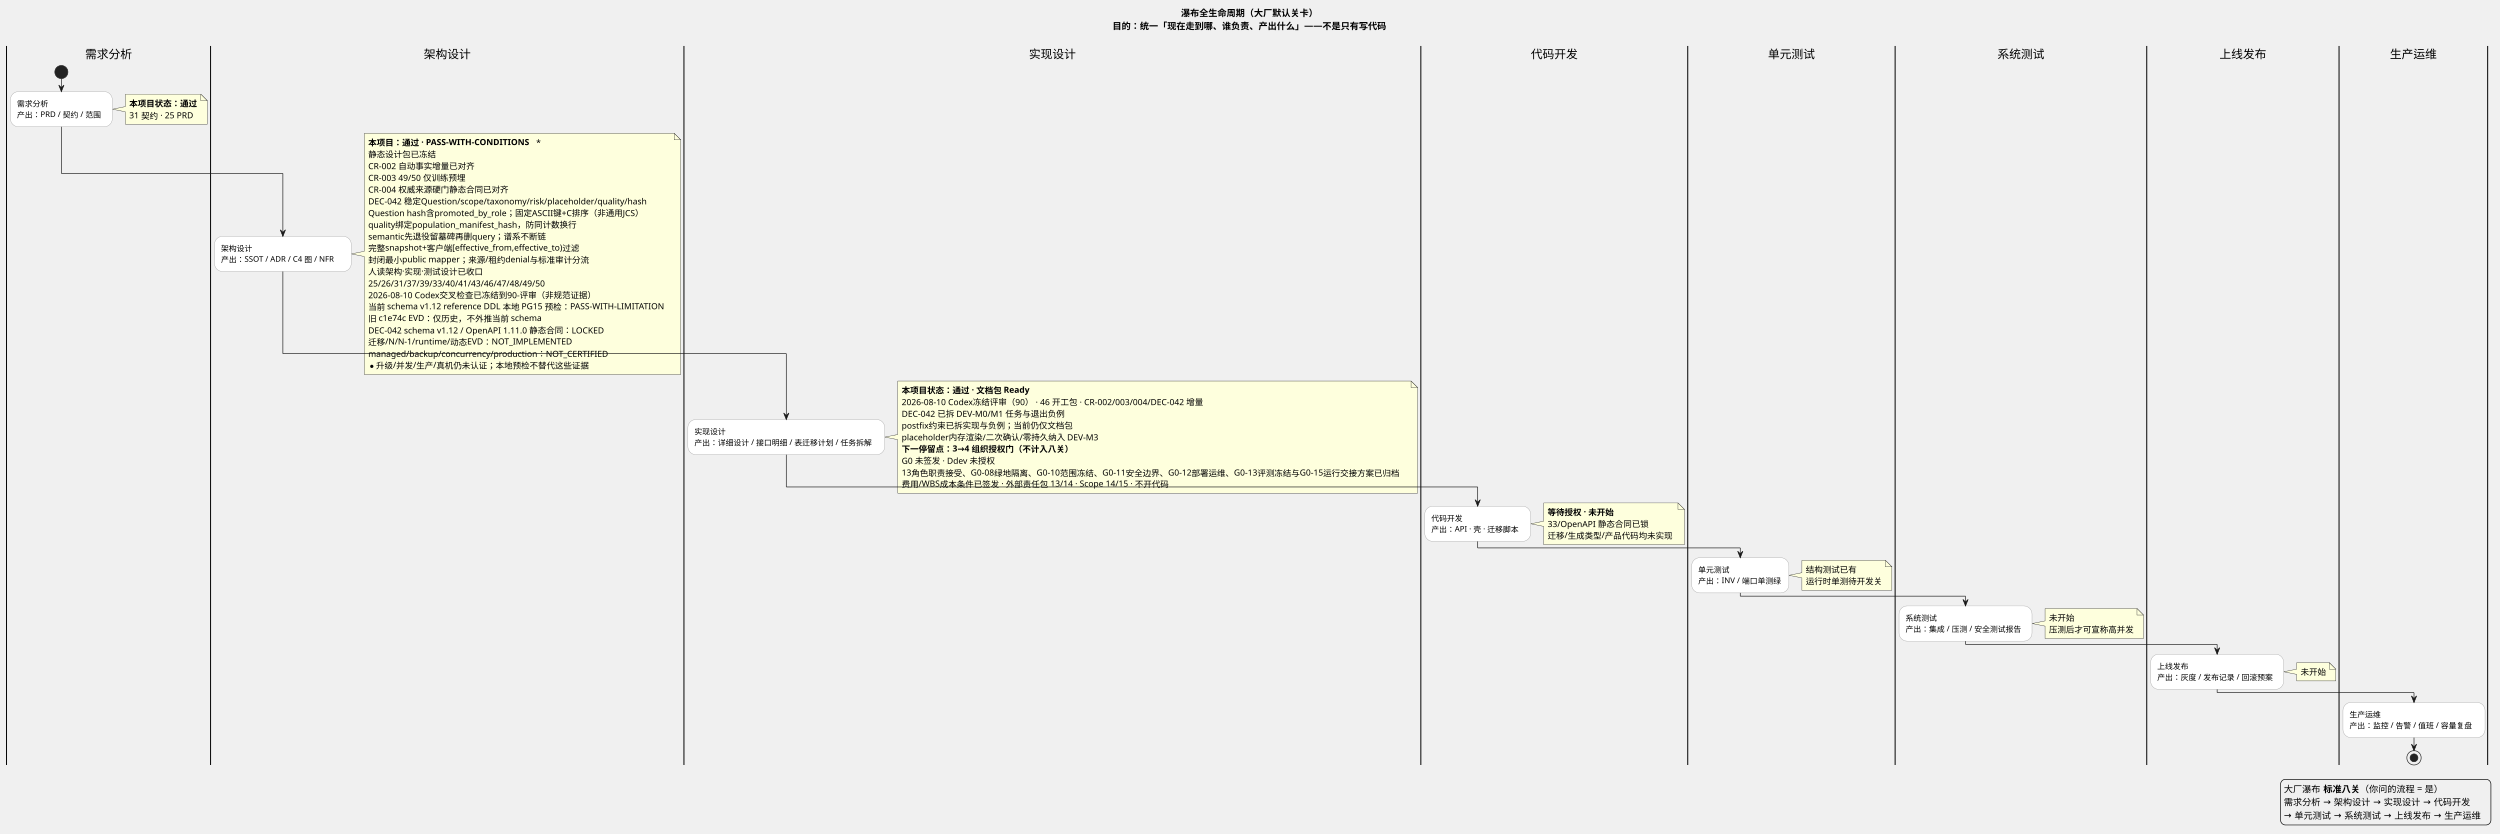
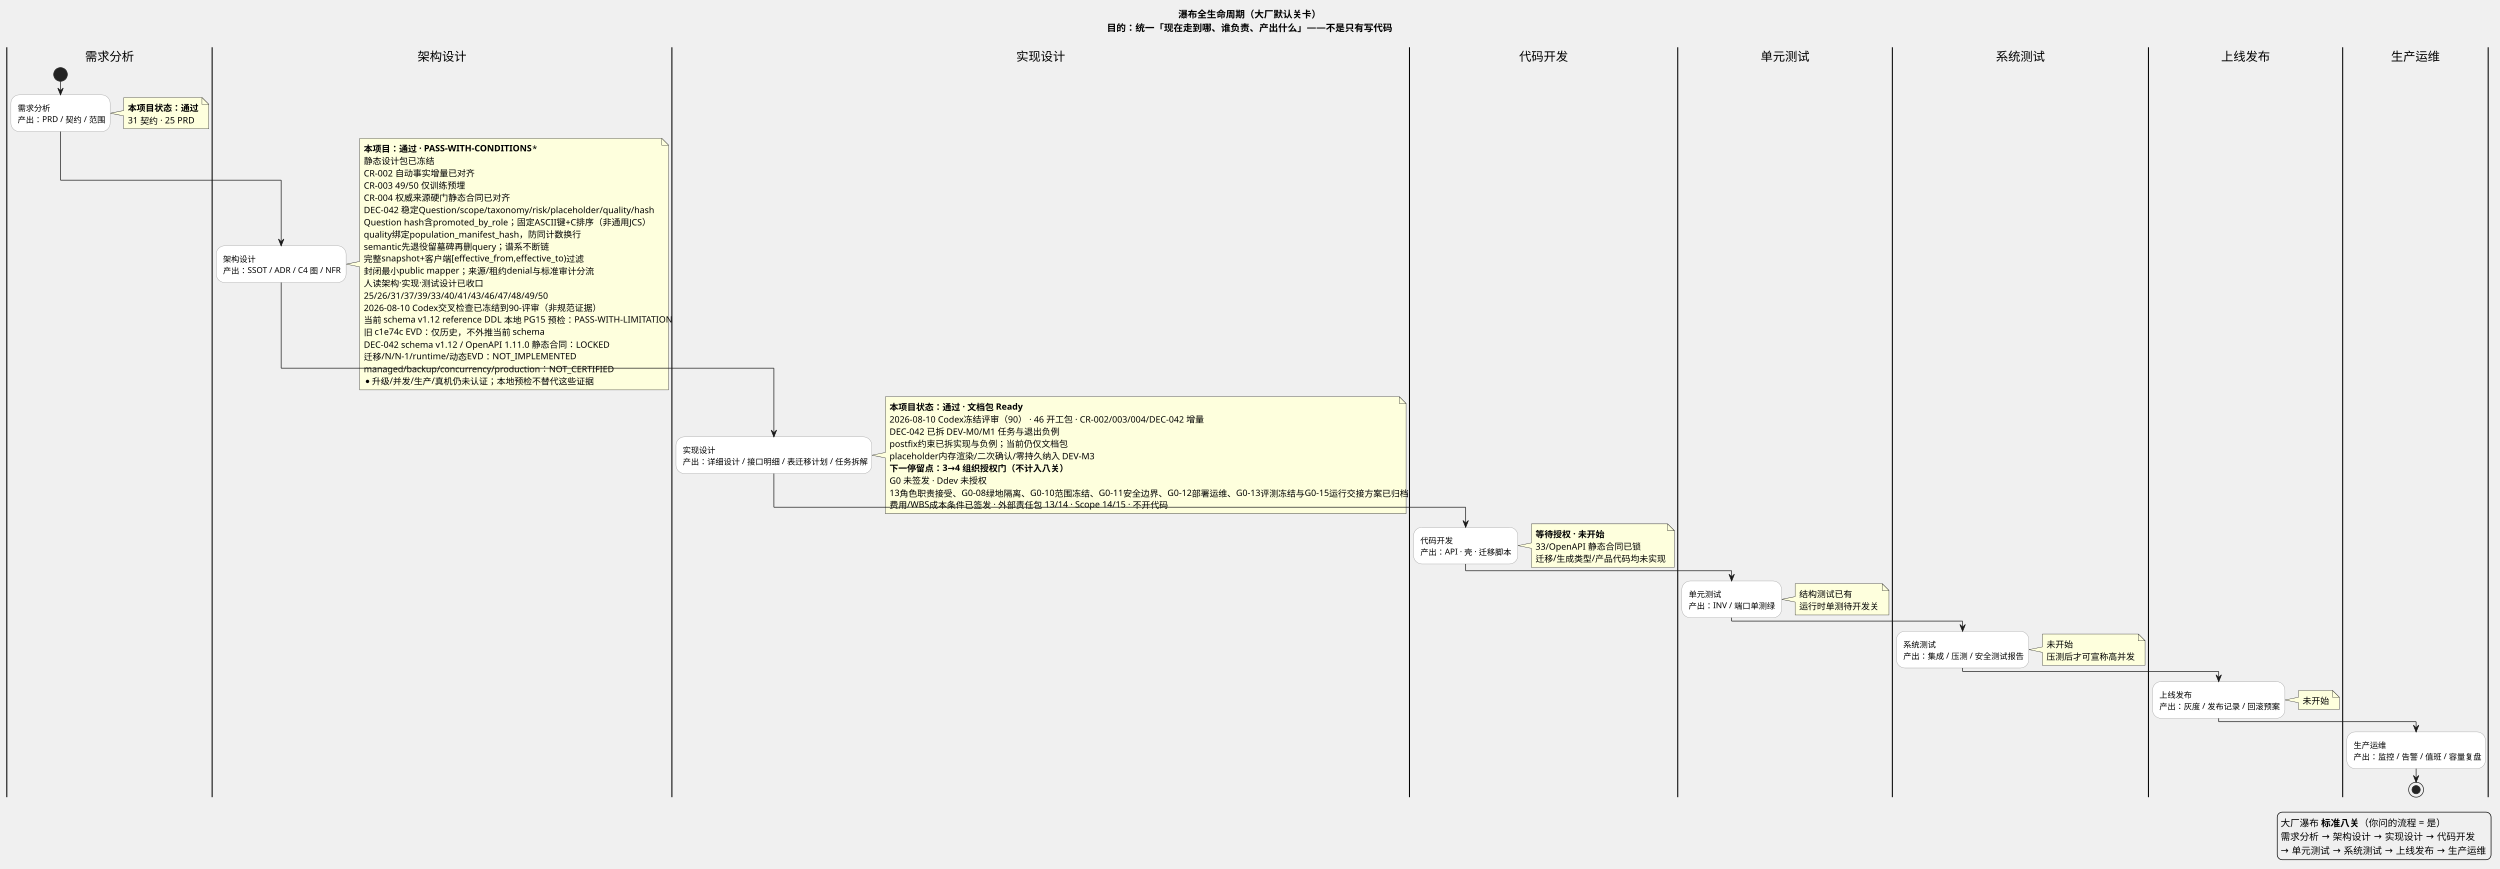
- <svg xmlns="http://www.w3.org/2000/svg" class="diagram-svg" version="1.1" viewBox="0 0 3835 1279" width="3835" height="1279">
+ <svg xmlns="http://www.w3.org/2000/svg" class="diagram-svg" version="1.1" viewBox="0 0 3677 1278" width="3677" height="1278">
  <defs />
  <g>
    <g class="title" data-source-line="9">
-       <text x="1811.53" y="25" font-size="14" fill="#000000" xml:space="preserve" style="white-space: pre" font-weight="bold" font-family="'PingFang SC, Microsoft YaHei, sans-serif'">瀑布全生命周期（大厂默认关卡）</text>
-       <text x="1706.53" y="45" font-size="14" fill="#000000" xml:space="preserve" style="white-space: pre" font-weight="bold" font-family="'PingFang SC, Microsoft YaHei, sans-serif'">目的：统一「现在走到哪、谁负责、产出什么」——不是只有写代码</text>
+       <text x="1732.93" y="26" font-size="14" fill="#000000" xml:space="preserve" style="white-space: pre" font-weight="bold" font-family="'PingFang SC, Microsoft YaHei, sans-serif'">瀑布全生命周期（大厂默认关卡）</text>
+       <text x="1627.93" y="46" font-size="14" fill="#000000" xml:space="preserve" style="white-space: pre" font-weight="bold" font-family="'PingFang SC, Microsoft YaHei, sans-serif'">目的：统一「现在走到哪、谁负责、产出什么」——不是只有写代码</text>
    </g>
-     <rect x="10" y="70.50" width="3808.06" height="25" fill="#00000000" stroke="#00000000" stroke-width="1" />
-     <circle cx="94.14" cy="110.50" r="10" fill="#222222" stroke="#222222" stroke-width="1" />
-     <path d="M192.27,144.50 L192.27,163.50 L172.27,167.50 L192.27,171.50 L192.27,190.50 A0,0 0 0 0 192.27,190.50 L318.01,190.50 A0,0 0 0 0 318.01,190.50 L318.01,154.50 L308.01,144.50 L192.27,144.50 A0,0 0 0 0 192.27,144.50" fill="#FEFFDD" stroke="#181818" stroke-width="0.50" />
-     <path d="M308.01,144.50 L308.01,154.50 L318.01,154.50 L308.01,144.50" fill="#FEFFDD" stroke="#181818" stroke-width="0.50" />
-     <text x="198.27" y="163.50" font-size="13" fill="#000000" xml:space="preserve" style="white-space: pre" font-weight="bold" font-family="'PingFang SC, Microsoft YaHei, sans-serif'">本项目状态：通过</text>
-     <text x="198.27" y="181.50" font-size="13" fill="#000000" xml:space="preserve" style="white-space: pre" font-family="'PingFang SC, Microsoft YaHei, sans-serif'">31 契约 · 25 PRD</text>
-     <rect x="16" y="140.50" width="156.27" height="54" rx="12.50" ry="12.50" fill="#FFFFFF" stroke="#999999" stroke-width="0.50" />
+     <rect x="10" y="69.50" width="3650.86" height="25" fill="#00000000" stroke="#00000000" stroke-width="1" />
+     <circle cx="89.01" cy="109.50" r="10" fill="#222222" stroke="#222222" stroke-width="1" />
+     <path d="M182.01,143.50 L182.01,162.50 L162.01,166.50 L182.01,170.50 L182.01,189.50 A0,0 0 0 0 182.01,189.50 L307.01,189.50 A0,0 0 0 0 307.01,189.50 L307.01,153.50 L297.01,143.50 L182.01,143.50 A0,0 0 0 0 182.01,143.50" fill="#FEFFDD" stroke="#181818" stroke-width="0.50" />
+     <path d="M297.01,143.50 L297.01,153.50 L307.01,153.50 L297.01,143.50" fill="#FEFFDD" stroke="#181818" stroke-width="0.50" />
+     <text x="188.01" y="163.50" font-size="13" fill="#000000" xml:space="preserve" style="white-space: pre" font-weight="bold" font-family="'PingFang SC, Microsoft YaHei, sans-serif'">本项目状态：通过</text>
+     <text x="188.01" y="181.50" font-size="13" fill="#000000" xml:space="preserve" style="white-space: pre" font-family="'PingFang SC, Microsoft YaHei, sans-serif'">31 契约 · 25 PRD</text>
+     <rect x="16" y="139.50" width="146.01" height="54" rx="12.50" ry="12.50" fill="#FFFFFF" stroke="#999999" stroke-width="0.50" />
    <text x="26" y="163.50" font-size="12" fill="#000000" xml:space="preserve" style="white-space: pre" font-family="'PingFang SC, Microsoft YaHei, sans-serif'">需求分析</text>
    <text x="26" y="180.50" font-size="12" fill="#000000" xml:space="preserve" style="white-space: pre" font-family="'PingFang SC, Microsoft YaHei, sans-serif'">产出：PRD / 契约 / 范围</text>
-     <line x1="10" y1="70.50" x2="10" y2="1173.50" stroke="#000000" stroke-width="1.50" />
-     <path d="M558.85,204.50 L558.85,385.50 L538.85,389.50 L558.85,393.50 L558.85,574.50 A0,0 0 0 0 558.85,574.50 L1044.17,574.50 A0,0 0 0 0 1044.17,574.50 L1044.17,214.50 L1034.17,204.50 L558.85,204.50 A0,0 0 0 0 558.85,204.50" fill="#FEFFDD" stroke="#181818" stroke-width="0.50" />
-     <path d="M1034.17,204.50 L1034.17,214.50 L1044.17,214.50 L1034.17,204.50" fill="#FEFFDD" stroke="#181818" stroke-width="0.50" />
-     <text x="564.85" y="223.50" font-size="13" fill="#000000" xml:space="preserve" style="white-space: pre" font-weight="bold" font-family="'PingFang SC, Microsoft YaHei, sans-serif'">本项目：通过 · PASS-WITH-CONDITIONS</text>
-     <text x="822.50" y="223.50" font-size="13" fill="#000000" xml:space="preserve" style="white-space: pre" font-family="'PingFang SC, Microsoft YaHei, sans-serif'">*</text>
-     <text x="564.85" y="241.50" font-size="13" fill="#000000" xml:space="preserve" style="white-space: pre" font-family="'PingFang SC, Microsoft YaHei, sans-serif'">静态设计包已冻结</text>
-     <text x="564.85" y="259.50" font-size="13" fill="#000000" xml:space="preserve" style="white-space: pre" font-family="'PingFang SC, Microsoft YaHei, sans-serif'">CR-002 自动事实增量已对齐</text>
-     <text x="564.85" y="277.50" font-size="13" fill="#000000" xml:space="preserve" style="white-space: pre" font-family="'PingFang SC, Microsoft YaHei, sans-serif'">CR-003 49/50 仅训练预埋</text>
-     <text x="564.85" y="295.50" font-size="13" fill="#000000" xml:space="preserve" style="white-space: pre" font-family="'PingFang SC, Microsoft YaHei, sans-serif'">CR-004 权威来源硬门静态合同已对齐</text>
-     <text x="564.85" y="313.50" font-size="13" fill="#000000" xml:space="preserve" style="white-space: pre" font-family="'PingFang SC, Microsoft YaHei, sans-serif'">DEC-042 稳定Question/scope/taxonomy/risk/placeholder/quality/hash</text>
-     <text x="564.85" y="331.50" font-size="13" fill="#000000" xml:space="preserve" style="white-space: pre" font-family="'PingFang SC, Microsoft YaHei, sans-serif'">Question hash含promoted_by_role；固定ASCII键+C排序（非通用JCS）</text>
-     <text x="564.85" y="349.50" font-size="13" fill="#000000" xml:space="preserve" style="white-space: pre" font-family="'PingFang SC, Microsoft YaHei, sans-serif'">quality绑定population_manifest_hash，防同计数换行</text>
-     <text x="564.85" y="367.50" font-size="13" fill="#000000" xml:space="preserve" style="white-space: pre" font-family="'PingFang SC, Microsoft YaHei, sans-serif'">semantic先退役留墓碑再删query；谱系不断链</text>
-     <text x="564.85" y="385.50" font-size="13" fill="#000000" xml:space="preserve" style="white-space: pre" font-family="'PingFang SC, Microsoft YaHei, sans-serif'">完整snapshot+客户端[effective_from,effective_to)过滤</text>
-     <text x="564.85" y="403.50" font-size="13" fill="#000000" xml:space="preserve" style="white-space: pre" font-family="'PingFang SC, Microsoft YaHei, sans-serif'">封闭最小public mapper；来源/租约denial与标准审计分流</text>
-     <text x="564.85" y="421.50" font-size="13" fill="#000000" xml:space="preserve" style="white-space: pre" font-family="'PingFang SC, Microsoft YaHei, sans-serif'">人读架构·实现·测试设计已收口</text>
-     <text x="564.85" y="439.50" font-size="13" fill="#000000" xml:space="preserve" style="white-space: pre" font-family="'PingFang SC, Microsoft YaHei, sans-serif'">25/26/31/37/39/33/40/41/43/46/47/48/49/50</text>
-     <text x="564.85" y="457.50" font-size="13" fill="#000000" xml:space="preserve" style="white-space: pre" font-family="'PingFang SC, Microsoft YaHei, sans-serif'">2026-08-10 Codex交叉检查已冻结到90-评审（非规范证据）</text>
-     <text x="564.85" y="475.50" font-size="13" fill="#000000" xml:space="preserve" style="white-space: pre" font-family="'PingFang SC, Microsoft YaHei, sans-serif'">当前 schema v1.12 reference DDL 本地 PG15 预检：PASS-WITH-LIMITATION</text>
-     <text x="564.85" y="493.50" font-size="13" fill="#000000" xml:space="preserve" style="white-space: pre" font-family="'PingFang SC, Microsoft YaHei, sans-serif'">旧 c1e74c EVD：仅历史，不外推当前 schema</text>
-     <text x="564.85" y="511.50" font-size="13" fill="#000000" xml:space="preserve" style="white-space: pre" font-family="'PingFang SC, Microsoft YaHei, sans-serif'">DEC-042 schema v1.12 / OpenAPI 1.11.0 静态合同：LOCKED</text>
-     <text x="564.85" y="529.50" font-size="13" fill="#000000" xml:space="preserve" style="white-space: pre" font-family="'PingFang SC, Microsoft YaHei, sans-serif'">迁移/N/N-1/runtime/动态EVD：NOT_IMPLEMENTED</text>
-     <text x="564.85" y="547.50" font-size="13" fill="#000000" xml:space="preserve" style="white-space: pre" font-family="'PingFang SC, Microsoft YaHei, sans-serif'">managed/backup/concurrency/production：NOT_CERTIFIED</text>
-     <circle cx="570.35" cy="562" r="2.50" fill="#000000" stroke="#000000" stroke-width="0" />
-     <text x="576.85" y="565.50" font-size="13" fill="#000000" xml:space="preserve" style="white-space: pre" font-family="'PingFang SC, Microsoft YaHei, sans-serif'">升级/并发/生产/真机仍未认证；本地预检不替代这些证据</text>
-     <rect x="329.01" y="362.50" width="209.84" height="54" rx="12.50" ry="12.50" fill="#FFFFFF" stroke="#999999" stroke-width="0.50" />
-     <text x="339.01" y="385.50" font-size="12" fill="#000000" xml:space="preserve" style="white-space: pre" font-family="'PingFang SC, Microsoft YaHei, sans-serif'">架构设计</text>
-     <text x="339.01" y="402.50" font-size="12" fill="#000000" xml:space="preserve" style="white-space: pre" font-family="'PingFang SC, Microsoft YaHei, sans-serif'">产出：SSOT / ADR / C4 图 / NFR</text>
-     <line x1="323.01" y1="70.50" x2="323.01" y2="1173.50" stroke="#000000" stroke-width="1.50" />
-     <path d="M1377.15,584.50 L1377.15,666.50 L1357.15,670.50 L1377.15,674.50 L1377.15,756.50 A0,0 0 0 0 1377.15,756.50 L2174.57,756.50 A0,0 0 0 0 2174.57,756.50 L2174.57,594.50 L2164.57,584.50 L1377.15,584.50 A0,0 0 0 0 1377.15,584.50" fill="#FEFFDD" stroke="#181818" stroke-width="0.50" />
-     <path d="M2164.57,584.50 L2164.57,594.50 L2174.57,594.50 L2164.57,584.50" fill="#FEFFDD" stroke="#181818" stroke-width="0.50" />
-     <text x="1383.15" y="603.50" font-size="13" fill="#000000" xml:space="preserve" style="white-space: pre" font-weight="bold" font-family="'PingFang SC, Microsoft YaHei, sans-serif'">本项目状态：通过 · 文档包 Ready</text>
-     <text x="1383.15" y="621.50" font-size="13" fill="#000000" xml:space="preserve" style="white-space: pre" font-family="'PingFang SC, Microsoft YaHei, sans-serif'">2026-08-10 Codex冻结评审（90） · 46 开工包 · CR-002/003/004/DEC-042 增量</text>
-     <text x="1383.15" y="639.50" font-size="13" fill="#000000" xml:space="preserve" style="white-space: pre" font-family="'PingFang SC, Microsoft YaHei, sans-serif'">DEC-042 已拆 DEV-M0/M1 任务与退出负例</text>
-     <text x="1383.15" y="657.50" font-size="13" fill="#000000" xml:space="preserve" style="white-space: pre" font-family="'PingFang SC, Microsoft YaHei, sans-serif'">postfix约束已拆实现与负例；当前仍仅文档包</text>
-     <text x="1383.15" y="675.50" font-size="13" fill="#000000" xml:space="preserve" style="white-space: pre" font-family="'PingFang SC, Microsoft YaHei, sans-serif'">placeholder内存渲染/二次确认/零持久纳入 DEV-M3</text>
-     <text x="1383.15" y="693.50" font-size="13" fill="#000000" xml:space="preserve" style="white-space: pre" font-weight="bold" font-family="'PingFang SC, Microsoft YaHei, sans-serif'">下一停留点：3→4 组织授权门（不计入八关）</text>
-     <text x="1383.15" y="711.50" font-size="13" fill="#000000" xml:space="preserve" style="white-space: pre" font-family="'PingFang SC, Microsoft YaHei, sans-serif'">G0 未签发 · Ddev 未授权</text>
-     <text x="1383.15" y="729.50" font-size="13" fill="#000000" xml:space="preserve" style="white-space: pre" font-family="'PingFang SC, Microsoft YaHei, sans-serif'">13角色职责接受、G0-08绿地隔离、G0-10范围冻结、G0-11安全边界、G0-12部署运维、G0-13评测冻结与G0-15运行交接方案已归档</text>
-     <text x="1383.15" y="747.50" font-size="13" fill="#000000" xml:space="preserve" style="white-space: pre" font-family="'PingFang SC, Microsoft YaHei, sans-serif'">费用/WBS成本条件已签发 · 外部责任包 13/14 · Scope 14/15 · 不开代码</text>
-     <rect x="1055.17" y="643.50" width="301.98" height="54" rx="12.50" ry="12.50" fill="#FFFFFF" stroke="#999999" stroke-width="0.50" />
-     <text x="1065.17" y="666.50" font-size="12" fill="#000000" xml:space="preserve" style="white-space: pre" font-family="'PingFang SC, Microsoft YaHei, sans-serif'">实现设计</text>
-     <text x="1065.17" y="683.50" font-size="12" fill="#000000" xml:space="preserve" style="white-space: pre" font-family="'PingFang SC, Microsoft YaHei, sans-serif'">产出：详细设计 / 接口明细 / 表迁移计划 / 任务拆解</text>
-     <line x1="1049.17" y1="70.50" x2="1049.17" y2="1173.50" stroke="#000000" stroke-width="1.50" />
-     <path d="M2367.99,771.50 L2367.99,799.50 L2347.99,803.50 L2367.99,807.50 L2367.99,835.50 A0,0 0 0 0 2367.99,835.50 L2583.99,835.50 A0,0 0 0 0 2583.99,835.50 L2583.99,781.50 L2573.99,771.50 L2367.99,771.50 A0,0 0 0 0 2367.99,771.50" fill="#FEFFDD" stroke="#181818" stroke-width="0.50" />
-     <path d="M2573.99,771.50 L2573.99,781.50 L2583.99,781.50 L2573.99,771.50" fill="#FEFFDD" stroke="#181818" stroke-width="0.50" />
-     <text x="2373.99" y="790.50" font-size="13" fill="#000000" xml:space="preserve" style="white-space: pre" font-weight="bold" font-family="'PingFang SC, Microsoft YaHei, sans-serif'">等待授权 · 未开始</text>
-     <text x="2373.99" y="808.50" font-size="13" fill="#000000" xml:space="preserve" style="white-space: pre" font-family="'PingFang SC, Microsoft YaHei, sans-serif'">33/OpenAPI 静态合同已锁</text>
-     <text x="2373.99" y="826.50" font-size="13" fill="#000000" xml:space="preserve" style="white-space: pre" font-family="'PingFang SC, Microsoft YaHei, sans-serif'">迁移/生成类型/产品代码均未实现</text>
-     <rect x="2185.57" y="776.50" width="162.42" height="54" rx="12.50" ry="12.50" fill="#FFFFFF" stroke="#999999" stroke-width="0.50" />
-     <text x="2195.57" y="799.50" font-size="12" fill="#000000" xml:space="preserve" style="white-space: pre" font-family="'PingFang SC, Microsoft YaHei, sans-serif'">代码开发</text>
-     <text x="2195.57" y="816.50" font-size="12" fill="#000000" xml:space="preserve" style="white-space: pre" font-family="'PingFang SC, Microsoft YaHei, sans-serif'">产出：API · 壳 · 迁移脚本</text>
-     <line x1="2179.57" y1="70.50" x2="2179.57" y2="1173.50" stroke="#000000" stroke-width="1.50" />
-     <path d="M2764.12,859.50 L2764.12,878.50 L2744.12,882.50 L2764.12,886.50 L2764.12,905.50 A0,0 0 0 0 2764.12,905.50 L2902.12,905.50 A0,0 0 0 0 2902.12,905.50 L2902.12,869.50 L2892.12,859.50 L2764.12,859.50 A0,0 0 0 0 2764.12,859.50" fill="#FEFFDD" stroke="#181818" stroke-width="0.50" />
-     <path d="M2892.12,859.50 L2892.12,869.50 L2902.12,869.50 L2892.12,859.50" fill="#FEFFDD" stroke="#181818" stroke-width="0.50" />
-     <text x="2770.12" y="878.50" font-size="13" fill="#000000" xml:space="preserve" style="white-space: pre" font-family="'PingFang SC, Microsoft YaHei, sans-serif'">结构测试已有</text>
-     <text x="2770.12" y="896.50" font-size="13" fill="#000000" xml:space="preserve" style="white-space: pre" font-family="'PingFang SC, Microsoft YaHei, sans-serif'">运行时单测待开发关</text>
-     <rect x="2594.99" y="855.50" width="149.13" height="54" rx="12.50" ry="12.50" fill="#FFFFFF" stroke="#999999" stroke-width="0.50" />
-     <text x="2604.99" y="878.50" font-size="12" fill="#000000" xml:space="preserve" style="white-space: pre" font-family="'PingFang SC, Microsoft YaHei, sans-serif'">单元测试</text>
-     <text x="2604.99" y="895.50" font-size="12" fill="#000000" xml:space="preserve" style="white-space: pre" font-family="'PingFang SC, Microsoft YaHei, sans-serif'">产出：INV / 端口单测绿</text>
-     <line x1="2588.99" y1="70.50" x2="2588.99" y2="1173.50" stroke="#000000" stroke-width="1.50" />
-     <path d="M3137.11,933.50 L3137.11,952.50 L3117.11,956.50 L3137.11,960.50 L3137.11,979.50 A0,0 0 0 0 3137.11,979.50 L3288.11,979.50 A0,0 0 0 0 3288.11,979.50 L3288.11,943.50 L3278.11,933.50 L3137.11,933.50 A0,0 0 0 0 3137.11,933.50" fill="#FEFFDD" stroke="#181818" stroke-width="0.50" />
-     <path d="M3278.11,933.50 L3278.11,943.50 L3288.11,943.50 L3278.11,933.50" fill="#FEFFDD" stroke="#181818" stroke-width="0.50" />
-     <text x="3143.11" y="952.50" font-size="13" fill="#000000" xml:space="preserve" style="white-space: pre" font-family="'PingFang SC, Microsoft YaHei, sans-serif'">未开始</text>
-     <text x="3143.11" y="970.50" font-size="13" fill="#000000" xml:space="preserve" style="white-space: pre" font-family="'PingFang SC, Microsoft YaHei, sans-serif'">压测后才可宣称高并发</text>
-     <rect x="2913.12" y="929.50" width="203.98" height="54" rx="12.50" ry="12.50" fill="#FFFFFF" stroke="#999999" stroke-width="0.50" />
-     <text x="2923.12" y="952.50" font-size="12" fill="#000000" xml:space="preserve" style="white-space: pre" font-family="'PingFang SC, Microsoft YaHei, sans-serif'">系统测试</text>
-     <text x="2923.12" y="969.50" font-size="12" fill="#000000" xml:space="preserve" style="white-space: pre" font-family="'PingFang SC, Microsoft YaHei, sans-serif'">产出：集成 / 压测 / 安全测试报告</text>
-     <line x1="2907.12" y1="70.50" x2="2907.12" y2="1173.50" stroke="#000000" stroke-width="1.50" />
-     <path d="M3523.09,1016.50 L3523.09,1026.50 L3503.09,1030.50 L3523.09,1034.50 L3523.09,1044.50 A0,0 0 0 0 3523.09,1044.50 L3583.09,1044.50 A0,0 0 0 0 3583.09,1044.50 L3583.09,1026.50 L3573.09,1016.50 L3523.09,1016.50 A0,0 0 0 0 3523.09,1016.50" fill="#FEFFDD" stroke="#181818" stroke-width="0.50" />
-     <path d="M3573.09,1016.50 L3573.09,1026.50 L3583.09,1026.50 L3573.09,1016.50" fill="#FEFFDD" stroke="#181818" stroke-width="0.50" />
-     <text x="3529.09" y="1035.50" font-size="13" fill="#000000" xml:space="preserve" style="white-space: pre" font-family="'PingFang SC, Microsoft YaHei, sans-serif'">未开始</text>
-     <rect x="3299.11" y="1003.50" width="203.98" height="54" rx="12.50" ry="12.50" fill="#FFFFFF" stroke="#999999" stroke-width="0.50" />
-     <text x="3309.11" y="1026.50" font-size="12" fill="#000000" xml:space="preserve" style="white-space: pre" font-family="'PingFang SC, Microsoft YaHei, sans-serif'">上线发布</text>
-     <text x="3309.11" y="1043.50" font-size="12" fill="#000000" xml:space="preserve" style="white-space: pre" font-family="'PingFang SC, Microsoft YaHei, sans-serif'">产出：灰度 / 发布记录 / 回滚预案</text>
-     <line x1="3293.11" y1="70.50" x2="3293.11" y2="1173.50" stroke="#000000" stroke-width="1.50" />
-     <rect x="3594.09" y="1077.50" width="217.98" height="54" rx="12.50" ry="12.50" fill="#FFFFFF" stroke="#999999" stroke-width="0.50" />
-     <text x="3604.09" y="1100.50" font-size="12" fill="#000000" xml:space="preserve" style="white-space: pre" font-family="'PingFang SC, Microsoft YaHei, sans-serif'">生产运维</text>
-     <text x="3604.09" y="1117.50" font-size="12" fill="#000000" xml:space="preserve" style="white-space: pre" font-family="'PingFang SC, Microsoft YaHei, sans-serif'">产出：监控 / 告警 / 值班 / 容量复盘</text>
-     <circle cx="3703.08" cy="1162.50" r="11" fill="#00000000" stroke="#222222" stroke-width="1" />
-     <circle cx="3703.08" cy="1162.50" r="6" fill="#222222" stroke="#222222" stroke-width="1" />
-     <line x1="3588.09" y1="70.50" x2="3588.09" y2="1173.50" stroke="#000000" stroke-width="1.50" />
-     <line x1="3816.07" y1="70.50" x2="3816.07" y2="1173.50" stroke="#000000" stroke-width="1.50" />
-     <line x1="94.14" y1="120.50" x2="94.14" y2="140.50" stroke="#181818" stroke-width="1" />
-     <polygon points="90.14,130.50 94.14,140.50 98.14,130.50 94.14,134.50" fill="#181818" stroke="#181818" stroke-width="1" />
-     <line x1="3703.08" y1="1131.50" x2="3703.08" y2="1151.50" stroke="#181818" stroke-width="1" />
-     <polygon points="3699.08,1141.50 3703.08,1151.50 3707.08,1141.50 3703.08,1145.50" fill="#181818" stroke="#181818" stroke-width="1" />
-     <line x1="94.14" y1="194.50" x2="94.14" y2="266" stroke="#181818" stroke-width="1" />
-     <line x1="94.14" y1="266" x2="433.93" y2="266" stroke="#181818" stroke-width="1" />
-     <line x1="433.93" y1="266" x2="433.93" y2="362.50" stroke="#181818" stroke-width="1" />
-     <polygon points="429.93,352.50 433.93,362.50 437.93,352.50 433.93,356.50" fill="#181818" stroke="#181818" stroke-width="1" />
-     <line x1="433.93" y1="416.50" x2="433.93" y2="542.50" stroke="#181818" stroke-width="1" />
-     <line x1="433.93" y1="542.50" x2="1206.16" y2="542.50" stroke="#181818" stroke-width="1" />
-     <line x1="1206.16" y1="542.50" x2="1206.16" y2="643.50" stroke="#181818" stroke-width="1" />
-     <polygon points="1202.16,633.50 1206.16,643.50 1210.16,633.50 1206.16,637.50" fill="#181818" stroke="#181818" stroke-width="1" />
-     <line x1="1206.16" y1="697.50" x2="1206.16" y2="747" stroke="#181818" stroke-width="1" />
-     <line x1="1206.16" y1="747" x2="2266.78" y2="747" stroke="#181818" stroke-width="1" />
-     <line x1="2266.78" y1="747" x2="2266.78" y2="776.50" stroke="#181818" stroke-width="1" />
-     <polygon points="2262.78,766.50 2266.78,776.50 2270.78,766.50 2266.78,770.50" fill="#181818" stroke="#181818" stroke-width="1" />
-     <line x1="2266.78" y1="830.50" x2="2266.78" y2="840.50" stroke="#181818" stroke-width="1" />
-     <line x1="2266.78" y1="840.50" x2="2669.56" y2="840.50" stroke="#181818" stroke-width="1" />
-     <line x1="2669.56" y1="840.50" x2="2669.56" y2="855.50" stroke="#181818" stroke-width="1" />
-     <polygon points="2665.56,845.50 2669.56,855.50 2673.56,845.50 2669.56,849.50" fill="#181818" stroke="#181818" stroke-width="1" />
-     <line x1="2669.56" y1="909.50" x2="2669.56" y2="914.50" stroke="#181818" stroke-width="1" />
-     <line x1="2669.56" y1="914.50" x2="3015.11" y2="914.50" stroke="#181818" stroke-width="1" />
-     <line x1="3015.11" y1="914.50" x2="3015.11" y2="929.50" stroke="#181818" stroke-width="1" />
-     <polygon points="3011.11,919.50 3015.11,929.50 3019.11,919.50 3015.11,923.50" fill="#181818" stroke="#181818" stroke-width="1" />
-     <line x1="3015.11" y1="983.50" x2="3015.11" y2="988.50" stroke="#181818" stroke-width="1" />
-     <line x1="3015.11" y1="988.50" x2="3401.10" y2="988.50" stroke="#181818" stroke-width="1" />
-     <line x1="3401.10" y1="988.50" x2="3401.10" y2="1003.50" stroke="#181818" stroke-width="1" />
-     <polygon points="3397.10,993.50 3401.10,1003.50 3405.10,993.50 3401.10,997.50" fill="#181818" stroke="#181818" stroke-width="1" />
-     <line x1="3401.10" y1="1057.50" x2="3401.10" y2="1062.50" stroke="#181818" stroke-width="1" />
-     <line x1="3401.10" y1="1062.50" x2="3703.08" y2="1062.50" stroke="#181818" stroke-width="1" />
-     <line x1="3703.08" y1="1062.50" x2="3703.08" y2="1077.50" stroke="#181818" stroke-width="1" />
-     <polygon points="3699.08,1067.50 3703.08,1077.50 3707.08,1067.50 3703.08,1071.50" fill="#181818" stroke="#181818" stroke-width="1" />
-     <text x="130.51" y="89.50" font-size="18" fill="#000000" xml:space="preserve" style="white-space: pre" font-family="'PingFang SC, Microsoft YaHei, sans-serif'">需求分析</text>
-     <text x="650.09" y="89.50" font-size="18" fill="#000000" xml:space="preserve" style="white-space: pre" font-family="'PingFang SC, Microsoft YaHei, sans-serif'">架构设计</text>
-     <text x="1578.37" y="89.50" font-size="18" fill="#000000" xml:space="preserve" style="white-space: pre" font-family="'PingFang SC, Microsoft YaHei, sans-serif'">实现设计</text>
-     <text x="2348.28" y="89.50" font-size="18" fill="#000000" xml:space="preserve" style="white-space: pre" font-family="'PingFang SC, Microsoft YaHei, sans-serif'">代码开发</text>
-     <text x="2712.06" y="89.50" font-size="18" fill="#000000" xml:space="preserve" style="white-space: pre" font-family="'PingFang SC, Microsoft YaHei, sans-serif'">单元测试</text>
-     <text x="3064.11" y="89.50" font-size="18" fill="#000000" xml:space="preserve" style="white-space: pre" font-family="'PingFang SC, Microsoft YaHei, sans-serif'">系统测试</text>
-     <text x="3404.60" y="89.50" font-size="18" fill="#000000" xml:space="preserve" style="white-space: pre" font-family="'PingFang SC, Microsoft YaHei, sans-serif'">上线发布</text>
-     <text x="3666.08" y="89.50" font-size="18" fill="#000000" xml:space="preserve" style="white-space: pre" font-family="'PingFang SC, Microsoft YaHei, sans-serif'">生产运维</text>
+     <line x1="10" y1="69.50" x2="10" y2="1172.50" stroke="#000000" stroke-width="1.50" />
+     <path d="M529.04,203.50 L529.04,384.50 L509.04,388.50 L529.04,392.50 L529.04,573.50 A0,0 0 0 0 529.04,573.50 L983.22,573.50 A0,0 0 0 0 983.22,573.50 L983.22,213.50 L973.22,203.50 L529.04,203.50 A0,0 0 0 0 529.04,203.50" fill="#FEFFDD" stroke="#181818" stroke-width="0.50" />
+     <path d="M973.22,203.50 L973.22,213.50 L983.22,213.50 L973.22,203.50" fill="#FEFFDD" stroke="#181818" stroke-width="0.50" />
+     <text x="535.04" y="223.50" font-size="13" fill="#000000" xml:space="preserve" style="white-space: pre" font-weight="bold" font-family="'PingFang SC, Microsoft YaHei, sans-serif'">本项目：通过 · PASS-WITH-CONDITIONS</text>
+     <text x="782.92" y="223.50" font-size="13" fill="#000000" xml:space="preserve" style="white-space: pre" font-family="'PingFang SC, Microsoft YaHei, sans-serif'">*</text>
+     <text x="535.04" y="241.50" font-size="13" fill="#000000" xml:space="preserve" style="white-space: pre" font-family="'PingFang SC, Microsoft YaHei, sans-serif'">静态设计包已冻结</text>
+     <text x="535.04" y="259.50" font-size="13" fill="#000000" xml:space="preserve" style="white-space: pre" font-family="'PingFang SC, Microsoft YaHei, sans-serif'">CR-002 自动事实增量已对齐</text>
+     <text x="535.04" y="277.50" font-size="13" fill="#000000" xml:space="preserve" style="white-space: pre" font-family="'PingFang SC, Microsoft YaHei, sans-serif'">CR-003 49/50 仅训练预埋</text>
+     <text x="535.04" y="295.50" font-size="13" fill="#000000" xml:space="preserve" style="white-space: pre" font-family="'PingFang SC, Microsoft YaHei, sans-serif'">CR-004 权威来源硬门静态合同已对齐</text>
+     <text x="535.04" y="313.50" font-size="13" fill="#000000" xml:space="preserve" style="white-space: pre" font-family="'PingFang SC, Microsoft YaHei, sans-serif'">DEC-042 稳定Question/scope/taxonomy/risk/placeholder/quality/hash</text>
+     <text x="535.04" y="331.50" font-size="13" fill="#000000" xml:space="preserve" style="white-space: pre" font-family="'PingFang SC, Microsoft YaHei, sans-serif'">Question hash含promoted_by_role；固定ASCII键+C排序（非通用JCS）</text>
+     <text x="535.04" y="349.50" font-size="13" fill="#000000" xml:space="preserve" style="white-space: pre" font-family="'PingFang SC, Microsoft YaHei, sans-serif'">quality绑定population_manifest_hash，防同计数换行</text>
+     <text x="535.04" y="367.50" font-size="13" fill="#000000" xml:space="preserve" style="white-space: pre" font-family="'PingFang SC, Microsoft YaHei, sans-serif'">semantic先退役留墓碑再删query；谱系不断链</text>
+     <text x="535.04" y="385.50" font-size="13" fill="#000000" xml:space="preserve" style="white-space: pre" font-family="'PingFang SC, Microsoft YaHei, sans-serif'">完整snapshot+客户端[effective_from,effective_to)过滤</text>
+     <text x="535.04" y="403.50" font-size="13" fill="#000000" xml:space="preserve" style="white-space: pre" font-family="'PingFang SC, Microsoft YaHei, sans-serif'">封闭最小public mapper；来源/租约denial与标准审计分流</text>
+     <text x="535.04" y="421.50" font-size="13" fill="#000000" xml:space="preserve" style="white-space: pre" font-family="'PingFang SC, Microsoft YaHei, sans-serif'">人读架构·实现·测试设计已收口</text>
+     <text x="535.04" y="439.50" font-size="13" fill="#000000" xml:space="preserve" style="white-space: pre" font-family="'PingFang SC, Microsoft YaHei, sans-serif'">25/26/31/37/39/33/40/41/43/46/47/48/49/50</text>
+     <text x="535.04" y="457.50" font-size="13" fill="#000000" xml:space="preserve" style="white-space: pre" font-family="'PingFang SC, Microsoft YaHei, sans-serif'">2026-08-10 Codex交叉检查已冻结到90-评审（非规范证据）</text>
+     <text x="535.04" y="475.50" font-size="13" fill="#000000" xml:space="preserve" style="white-space: pre" font-family="'PingFang SC, Microsoft YaHei, sans-serif'">当前 schema v1.12 reference DDL 本地 PG15 预检：PASS-WITH-LIMITATION</text>
+     <text x="535.04" y="493.50" font-size="13" fill="#000000" xml:space="preserve" style="white-space: pre" font-family="'PingFang SC, Microsoft YaHei, sans-serif'">旧 c1e74c EVD：仅历史，不外推当前 schema</text>
+     <text x="535.04" y="511.50" font-size="13" fill="#000000" xml:space="preserve" style="white-space: pre" font-family="'PingFang SC, Microsoft YaHei, sans-serif'">DEC-042 schema v1.12 / OpenAPI 1.11.0 静态合同：LOCKED</text>
+     <text x="535.04" y="529.50" font-size="13" fill="#000000" xml:space="preserve" style="white-space: pre" font-family="'PingFang SC, Microsoft YaHei, sans-serif'">迁移/N/N-1/runtime/动态EVD：NOT_IMPLEMENTED</text>
+     <text x="535.04" y="547.50" font-size="13" fill="#000000" xml:space="preserve" style="white-space: pre" font-family="'PingFang SC, Microsoft YaHei, sans-serif'">managed/backup/concurrency/production：NOT_CERTIFIED</text>
+     <circle cx="540.54" cy="561" r="2.50" fill="#000000" stroke="#000000" stroke-width="0" />
+     <text x="547.04" y="565.50" font-size="13" fill="#000000" xml:space="preserve" style="white-space: pre" font-family="'PingFang SC, Microsoft YaHei, sans-serif'">升级/并发/生产/真机仍未认证；本地预检不替代这些证据</text>
+     <rect x="318.01" y="361.50" width="191.03" height="54" rx="12.50" ry="12.50" fill="#FFFFFF" stroke="#999999" stroke-width="0.50" />
+     <text x="328.01" y="385.50" font-size="12" fill="#000000" xml:space="preserve" style="white-space: pre" font-family="'PingFang SC, Microsoft YaHei, sans-serif'">架构设计</text>
+     <text x="328.01" y="402.50" font-size="12" fill="#000000" xml:space="preserve" style="white-space: pre" font-family="'PingFang SC, Microsoft YaHei, sans-serif'">产出：SSOT / ADR / C4 图 / NFR</text>
+     <line x1="312.01" y1="69.50" x2="312.01" y2="1172.50" stroke="#000000" stroke-width="1.50" />
+     <path d="M1302.23,583.50 L1302.23,665.50 L1282.23,669.50 L1302.23,673.50 L1302.23,755.50 A0,0 0 0 0 1302.23,755.50 L2068.05,755.50 A0,0 0 0 0 2068.05,755.50 L2068.05,593.50 L2058.05,583.50 L1302.23,583.50 A0,0 0 0 0 1302.23,583.50" fill="#FEFFDD" stroke="#181818" stroke-width="0.50" />
+     <path d="M2058.05,583.50 L2058.05,593.50 L2068.05,593.50 L2058.05,583.50" fill="#FEFFDD" stroke="#181818" stroke-width="0.50" />
+     <text x="1308.23" y="603.50" font-size="13" fill="#000000" xml:space="preserve" style="white-space: pre" font-weight="bold" font-family="'PingFang SC, Microsoft YaHei, sans-serif'">本项目状态：通过 · 文档包 Ready</text>
+     <text x="1308.23" y="621.50" font-size="13" fill="#000000" xml:space="preserve" style="white-space: pre" font-family="'PingFang SC, Microsoft YaHei, sans-serif'">2026-08-10 Codex冻结评审（90） · 46 开工包 · CR-002/003/004/DEC-042 增量</text>
+     <text x="1308.23" y="639.50" font-size="13" fill="#000000" xml:space="preserve" style="white-space: pre" font-family="'PingFang SC, Microsoft YaHei, sans-serif'">DEC-042 已拆 DEV-M0/M1 任务与退出负例</text>
+     <text x="1308.23" y="657.50" font-size="13" fill="#000000" xml:space="preserve" style="white-space: pre" font-family="'PingFang SC, Microsoft YaHei, sans-serif'">postfix约束已拆实现与负例；当前仍仅文档包</text>
+     <text x="1308.23" y="675.50" font-size="13" fill="#000000" xml:space="preserve" style="white-space: pre" font-family="'PingFang SC, Microsoft YaHei, sans-serif'">placeholder内存渲染/二次确认/零持久纳入 DEV-M3</text>
+     <text x="1308.23" y="693.50" font-size="13" fill="#000000" xml:space="preserve" style="white-space: pre" font-weight="bold" font-family="'PingFang SC, Microsoft YaHei, sans-serif'">下一停留点：3→4 组织授权门（不计入八关）</text>
+     <text x="1308.23" y="711.50" font-size="13" fill="#000000" xml:space="preserve" style="white-space: pre" font-family="'PingFang SC, Microsoft YaHei, sans-serif'">G0 未签发 · Ddev 未授权</text>
+     <text x="1308.23" y="729.50" font-size="13" fill="#000000" xml:space="preserve" style="white-space: pre" font-family="'PingFang SC, Microsoft YaHei, sans-serif'">13角色职责接受、G0-08绿地隔离、G0-10范围冻结、G0-11安全边界、G0-12部署运维、G0-13评测冻结与G0-15运行交接方案已归档</text>
+     <text x="1308.23" y="747.50" font-size="13" fill="#000000" xml:space="preserve" style="white-space: pre" font-family="'PingFang SC, Microsoft YaHei, sans-serif'">费用/WBS成本条件已签发 · 外部责任包 13/14 · Scope 14/15 · 不开代码</text>
+     <rect x="994.22" y="642.50" width="288.00" height="54" rx="12.50" ry="12.50" fill="#FFFFFF" stroke="#999999" stroke-width="0.50" />
+     <text x="1004.22" y="666.50" font-size="12" fill="#000000" xml:space="preserve" style="white-space: pre" font-family="'PingFang SC, Microsoft YaHei, sans-serif'">实现设计</text>
+     <text x="1004.22" y="683.50" font-size="12" fill="#000000" xml:space="preserve" style="white-space: pre" font-family="'PingFang SC, Microsoft YaHei, sans-serif'">产出：详细设计 / 接口明细 / 表迁移计划 / 任务拆解</text>
+     <line x1="988.22" y1="69.50" x2="988.22" y2="1172.50" stroke="#000000" stroke-width="1.50" />
+     <path d="M2252.39,770.50 L2252.39,798.50 L2232.39,802.50 L2252.39,806.50 L2252.39,834.50 A0,0 0 0 0 2252.39,834.50 L2462.61,834.50 A0,0 0 0 0 2462.61,834.50 L2462.61,780.50 L2452.61,770.50 L2252.39,770.50 A0,0 0 0 0 2252.39,770.50" fill="#FEFFDD" stroke="#181818" stroke-width="0.50" />
+     <path d="M2452.61,770.50 L2452.61,780.50 L2462.61,780.50 L2452.61,770.50" fill="#FEFFDD" stroke="#181818" stroke-width="0.50" />
+     <text x="2258.39" y="790.50" font-size="13" fill="#000000" xml:space="preserve" style="white-space: pre" font-weight="bold" font-family="'PingFang SC, Microsoft YaHei, sans-serif'">等待授权 · 未开始</text>
+     <text x="2258.39" y="808.50" font-size="13" fill="#000000" xml:space="preserve" style="white-space: pre" font-family="'PingFang SC, Microsoft YaHei, sans-serif'">33/OpenAPI 静态合同已锁</text>
+     <text x="2258.39" y="826.50" font-size="13" fill="#000000" xml:space="preserve" style="white-space: pre" font-family="'PingFang SC, Microsoft YaHei, sans-serif'">迁移/生成类型/产品代码均未实现</text>
+     <rect x="2079.05" y="775.50" width="153.34" height="54" rx="12.50" ry="12.50" fill="#FFFFFF" stroke="#999999" stroke-width="0.50" />
+     <text x="2089.05" y="799.50" font-size="12" fill="#000000" xml:space="preserve" style="white-space: pre" font-family="'PingFang SC, Microsoft YaHei, sans-serif'">代码开发</text>
+     <text x="2089.05" y="816.50" font-size="12" fill="#000000" xml:space="preserve" style="white-space: pre" font-family="'PingFang SC, Microsoft YaHei, sans-serif'">产出：API · 壳 · 迁移脚本</text>
+     <line x1="2073.05" y1="69.50" x2="2073.05" y2="1172.50" stroke="#000000" stroke-width="1.50" />
+     <path d="M2640.28,858.50 L2640.28,877.50 L2620.28,881.50 L2640.28,885.50 L2640.28,904.50 A0,0 0 0 0 2640.28,904.50 L2778.28,904.50 A0,0 0 0 0 2778.28,904.50 L2778.28,868.50 L2768.28,858.50 L2640.28,858.50 A0,0 0 0 0 2640.28,858.50" fill="#FEFFDD" stroke="#181818" stroke-width="0.50" />
+     <path d="M2768.28,858.50 L2768.28,868.50 L2778.28,868.50 L2768.28,858.50" fill="#FEFFDD" stroke="#181818" stroke-width="0.50" />
+     <text x="2646.28" y="878.50" font-size="13" fill="#000000" xml:space="preserve" style="white-space: pre" font-family="'PingFang SC, Microsoft YaHei, sans-serif'">结构测试已有</text>
+     <text x="2646.28" y="896.50" font-size="13" fill="#000000" xml:space="preserve" style="white-space: pre" font-family="'PingFang SC, Microsoft YaHei, sans-serif'">运行时单测待开发关</text>
+     <rect x="2473.61" y="854.50" width="146.66" height="54" rx="12.50" ry="12.50" fill="#FFFFFF" stroke="#999999" stroke-width="0.50" />
+     <text x="2483.61" y="878.50" font-size="12" fill="#000000" xml:space="preserve" style="white-space: pre" font-family="'PingFang SC, Microsoft YaHei, sans-serif'">单元测试</text>
+     <text x="2483.61" y="895.50" font-size="12" fill="#000000" xml:space="preserve" style="white-space: pre" font-family="'PingFang SC, Microsoft YaHei, sans-serif'">产出：INV / 端口单测绿</text>
+     <line x1="2467.61" y1="69.50" x2="2467.61" y2="1172.50" stroke="#000000" stroke-width="1.50" />
+     <path d="M3003.94,932.50 L3003.94,951.50 L2983.94,955.50 L3003.94,959.50 L3003.94,978.50 A0,0 0 0 0 3003.94,978.50 L3154.94,978.50 A0,0 0 0 0 3154.94,978.50 L3154.94,942.50 L3144.94,932.50 L3003.94,932.50 A0,0 0 0 0 3003.94,932.50" fill="#FEFFDD" stroke="#181818" stroke-width="0.50" />
+     <path d="M3144.94,932.50 L3144.94,942.50 L3154.94,942.50 L3144.94,932.50" fill="#FEFFDD" stroke="#181818" stroke-width="0.50" />
+     <text x="3009.94" y="952.50" font-size="13" fill="#000000" xml:space="preserve" style="white-space: pre" font-family="'PingFang SC, Microsoft YaHei, sans-serif'">未开始</text>
+     <text x="3009.94" y="970.50" font-size="13" fill="#000000" xml:space="preserve" style="white-space: pre" font-family="'PingFang SC, Microsoft YaHei, sans-serif'">压测后才可宣称高并发</text>
+     <rect x="2789.28" y="928.50" width="194.67" height="54" rx="12.50" ry="12.50" fill="#FFFFFF" stroke="#999999" stroke-width="0.50" />
+     <text x="2799.28" y="952.50" font-size="12" fill="#000000" xml:space="preserve" style="white-space: pre" font-family="'PingFang SC, Microsoft YaHei, sans-serif'">系统测试</text>
+     <text x="2799.28" y="969.50" font-size="12" fill="#000000" xml:space="preserve" style="white-space: pre" font-family="'PingFang SC, Microsoft YaHei, sans-serif'">产出：集成 / 压测 / 安全测试报告</text>
+     <line x1="2783.28" y1="69.50" x2="2783.28" y2="1172.50" stroke="#000000" stroke-width="1.50" />
+     <path d="M3380.61,1015.50 L3380.61,1025.50 L3360.61,1029.50 L3380.61,1033.50 L3380.61,1043.50 A0,0 0 0 0 3380.61,1043.50 L3440.61,1043.50 A0,0 0 0 0 3440.61,1043.50 L3440.61,1025.50 L3430.61,1015.50 L3380.61,1015.50 A0,0 0 0 0 3380.61,1015.50" fill="#FEFFDD" stroke="#181818" stroke-width="0.50" />
+     <path d="M3430.61,1015.50 L3430.61,1025.50 L3440.61,1025.50 L3430.61,1015.50" fill="#FEFFDD" stroke="#181818" stroke-width="0.50" />
+     <text x="3386.61" y="1035.50" font-size="13" fill="#000000" xml:space="preserve" style="white-space: pre" font-family="'PingFang SC, Microsoft YaHei, sans-serif'">未开始</text>
+     <rect x="3165.94" y="1002.50" width="194.67" height="54" rx="12.50" ry="12.50" fill="#FFFFFF" stroke="#999999" stroke-width="0.50" />
+     <text x="3175.94" y="1026.50" font-size="12" fill="#000000" xml:space="preserve" style="white-space: pre" font-family="'PingFang SC, Microsoft YaHei, sans-serif'">上线发布</text>
+     <text x="3175.94" y="1043.50" font-size="12" fill="#000000" xml:space="preserve" style="white-space: pre" font-family="'PingFang SC, Microsoft YaHei, sans-serif'">产出：灰度 / 发布记录 / 回滚预案</text>
+     <line x1="3159.94" y1="69.50" x2="3159.94" y2="1172.50" stroke="#000000" stroke-width="1.50" />
+     <rect x="3451.61" y="1076.50" width="204.00" height="54" rx="12.50" ry="12.50" fill="#FFFFFF" stroke="#999999" stroke-width="0.50" />
+     <text x="3461.61" y="1100.50" font-size="12" fill="#000000" xml:space="preserve" style="white-space: pre" font-family="'PingFang SC, Microsoft YaHei, sans-serif'">生产运维</text>
+     <text x="3461.61" y="1117.50" font-size="12" fill="#000000" xml:space="preserve" style="white-space: pre" font-family="'PingFang SC, Microsoft YaHei, sans-serif'">产出：监控 / 告警 / 值班 / 容量复盘</text>
+     <circle cx="3553.61" cy="1161.50" r="11" fill="#00000000" stroke="#222222" stroke-width="1" />
+     <circle cx="3553.61" cy="1161.50" r="6" fill="#222222" stroke="#222222" stroke-width="1" />
+     <line x1="3445.61" y1="69.50" x2="3445.61" y2="1172.50" stroke="#000000" stroke-width="1.50" />
+     <line x1="3659.61" y1="69.50" x2="3659.61" y2="1172.50" stroke="#000000" stroke-width="1.50" />
+     <line x1="89.01" y1="119.50" x2="89.01" y2="139.50" stroke="#181818" stroke-width="1" />
+     <polygon points="85.01,129.50 89.01,139.50 93.01,129.50 89.01,133.50" fill="#181818" stroke="#181818" stroke-width="1" />
+     <line x1="3553.61" y1="1130.50" x2="3553.61" y2="1150.50" stroke="#181818" stroke-width="1" />
+     <polygon points="3549.61,1140.50 3553.61,1150.50 3557.61,1140.50 3553.61,1144.50" fill="#181818" stroke="#181818" stroke-width="1" />
+     <line x1="89.01" y1="193.50" x2="89.01" y2="265" stroke="#181818" stroke-width="1" />
+     <line x1="89.01" y1="265" x2="413.53" y2="265" stroke="#181818" stroke-width="1" />
+     <line x1="413.53" y1="265" x2="413.53" y2="361.50" stroke="#181818" stroke-width="1" />
+     <polygon points="409.53,351.50 413.53,361.50 417.53,351.50 413.53,355.50" fill="#181818" stroke="#181818" stroke-width="1" />
+     <line x1="413.53" y1="415.50" x2="413.53" y2="541.50" stroke="#181818" stroke-width="1" />
+     <line x1="413.53" y1="541.50" x2="1138.23" y2="541.50" stroke="#181818" stroke-width="1" />
+     <line x1="1138.23" y1="541.50" x2="1138.23" y2="642.50" stroke="#181818" stroke-width="1" />
+     <polygon points="1134.23,632.50 1138.23,642.50 1142.23,632.50 1138.23,636.50" fill="#181818" stroke="#181818" stroke-width="1" />
+     <line x1="1138.23" y1="696.50" x2="1138.23" y2="746" stroke="#181818" stroke-width="1" />
+     <line x1="1138.23" y1="746" x2="2155.72" y2="746" stroke="#181818" stroke-width="1" />
+     <line x1="2155.72" y1="746" x2="2155.72" y2="775.50" stroke="#181818" stroke-width="1" />
+     <polygon points="2151.72,765.50 2155.72,775.50 2159.72,765.50 2155.72,769.50" fill="#181818" stroke="#181818" stroke-width="1" />
+     <line x1="2155.72" y1="829.50" x2="2155.72" y2="839.50" stroke="#181818" stroke-width="1" />
+     <line x1="2155.72" y1="839.50" x2="2546.94" y2="839.50" stroke="#181818" stroke-width="1" />
+     <line x1="2546.94" y1="839.50" x2="2546.94" y2="854.50" stroke="#181818" stroke-width="1" />
+     <polygon points="2542.94,844.50 2546.94,854.50 2550.94,844.50 2546.94,848.50" fill="#181818" stroke="#181818" stroke-width="1" />
+     <line x1="2546.94" y1="908.50" x2="2546.94" y2="913.50" stroke="#181818" stroke-width="1" />
+     <line x1="2546.94" y1="913.50" x2="2886.61" y2="913.50" stroke="#181818" stroke-width="1" />
+     <line x1="2886.61" y1="913.50" x2="2886.61" y2="928.50" stroke="#181818" stroke-width="1" />
+     <polygon points="2882.61,918.50 2886.61,928.50 2890.61,918.50 2886.61,922.50" fill="#181818" stroke="#181818" stroke-width="1" />
+     <line x1="2886.61" y1="982.50" x2="2886.61" y2="987.50" stroke="#181818" stroke-width="1" />
+     <line x1="2886.61" y1="987.50" x2="3263.28" y2="987.50" stroke="#181818" stroke-width="1" />
+     <line x1="3263.28" y1="987.50" x2="3263.28" y2="1002.50" stroke="#181818" stroke-width="1" />
+     <polygon points="3259.28,992.50 3263.28,1002.50 3267.28,992.50 3263.28,996.50" fill="#181818" stroke="#181818" stroke-width="1" />
+     <line x1="3263.28" y1="1056.50" x2="3263.28" y2="1061.50" stroke="#181818" stroke-width="1" />
+     <line x1="3263.28" y1="1061.50" x2="3553.61" y2="1061.50" stroke="#181818" stroke-width="1" />
+     <line x1="3553.61" y1="1061.50" x2="3553.61" y2="1076.50" stroke="#181818" stroke-width="1" />
+     <polygon points="3549.61,1066.50 3553.61,1076.50 3557.61,1066.50 3553.61,1070.50" fill="#181818" stroke="#181818" stroke-width="1" />
+     <text x="125.01" y="89.50" font-size="18" fill="#000000" xml:space="preserve" style="white-space: pre" font-family="'PingFang SC, Microsoft YaHei, sans-serif'">需求分析</text>
+     <text x="614.12" y="89.50" font-size="18" fill="#000000" xml:space="preserve" style="white-space: pre" font-family="'PingFang SC, Microsoft YaHei, sans-serif'">架构设计</text>
+     <text x="1494.64" y="89.50" font-size="18" fill="#000000" xml:space="preserve" style="white-space: pre" font-family="'PingFang SC, Microsoft YaHei, sans-serif'">实现设计</text>
+     <text x="2234.33" y="89.50" font-size="18" fill="#000000" xml:space="preserve" style="white-space: pre" font-family="'PingFang SC, Microsoft YaHei, sans-serif'">代码开发</text>
+     <text x="2589.44" y="89.50" font-size="18" fill="#000000" xml:space="preserve" style="white-space: pre" font-family="'PingFang SC, Microsoft YaHei, sans-serif'">单元测试</text>
+     <text x="2935.61" y="89.50" font-size="18" fill="#000000" xml:space="preserve" style="white-space: pre" font-family="'PingFang SC, Microsoft YaHei, sans-serif'">系统测试</text>
+     <text x="3266.78" y="89.50" font-size="18" fill="#000000" xml:space="preserve" style="white-space: pre" font-family="'PingFang SC, Microsoft YaHei, sans-serif'">上线发布</text>
+     <text x="3516.61" y="89.50" font-size="18" fill="#000000" xml:space="preserve" style="white-space: pre" font-family="'PingFang SC, Microsoft YaHei, sans-serif'">生产运维</text>
    <g class="legend" data-source-line="90">
-       <rect x="3498.43" y="1195.50" width="322.63" height="70" rx="7.50" ry="7.50" fill="#00000000" stroke="#000000" stroke-width="1" />
-       <text x="3503.43" y="1215.50" font-size="14" fill="#000000" xml:space="preserve" style="white-space: pre" font-family="'PingFang SC, Microsoft YaHei, sans-serif'">大厂瀑布 </text>
-       <text x="3564.09" y="1215.50" font-size="14" fill="#000000" xml:space="preserve" style="white-space: pre" font-weight="bold" font-family="'PingFang SC, Microsoft YaHei, sans-serif'">标准八关</text>
-       <text x="3620.09" y="1215.50" font-size="14" fill="#000000" xml:space="preserve" style="white-space: pre" font-family="'PingFang SC, Microsoft YaHei, sans-serif'">（你问的流程 = 是）</text>
-       <text x="3503.43" y="1235.50" font-size="14" fill="#000000" xml:space="preserve" style="white-space: pre" font-family="'PingFang SC, Microsoft YaHei, sans-serif'">需求分析 → 架构设计 → 实现设计 → 代码开发</text>
-       <text x="3503.43" y="1255.50" font-size="14" fill="#000000" xml:space="preserve" style="white-space: pre" font-family="'PingFang SC, Microsoft YaHei, sans-serif'">→ 单元测试 → 系统测试 → 上线发布 → 生产运维</text>
+       <rect x="3349.36" y="1194.50" width="314.50" height="70" rx="7.50" ry="7.50" fill="#00000000" stroke="#000000" stroke-width="1" />
+       <text x="3354.36" y="1215.50" font-size="14" fill="#000000" xml:space="preserve" style="white-space: pre" font-family="'PingFang SC, Microsoft YaHei, sans-serif'">大厂瀑布 </text>
+       <text x="3413.86" y="1215.50" font-size="14" fill="#000000" xml:space="preserve" style="white-space: pre" font-weight="bold" font-family="'PingFang SC, Microsoft YaHei, sans-serif'">标准八关</text>
+       <text x="3469.86" y="1215.50" font-size="14" fill="#000000" xml:space="preserve" style="white-space: pre" font-family="'PingFang SC, Microsoft YaHei, sans-serif'">（你问的流程 = 是）</text>
+       <text x="3354.36" y="1235.50" font-size="14" fill="#000000" xml:space="preserve" style="white-space: pre" font-family="'PingFang SC, Microsoft YaHei, sans-serif'">需求分析 → 架构设计 → 实现设计 → 代码开发</text>
+       <text x="3354.36" y="1255.50" font-size="14" fill="#000000" xml:space="preserve" style="white-space: pre" font-family="'PingFang SC, Microsoft YaHei, sans-serif'">→ 单元测试 → 系统测试 → 上线发布 → 生产运维</text>
    </g>
  </g>
</svg>
